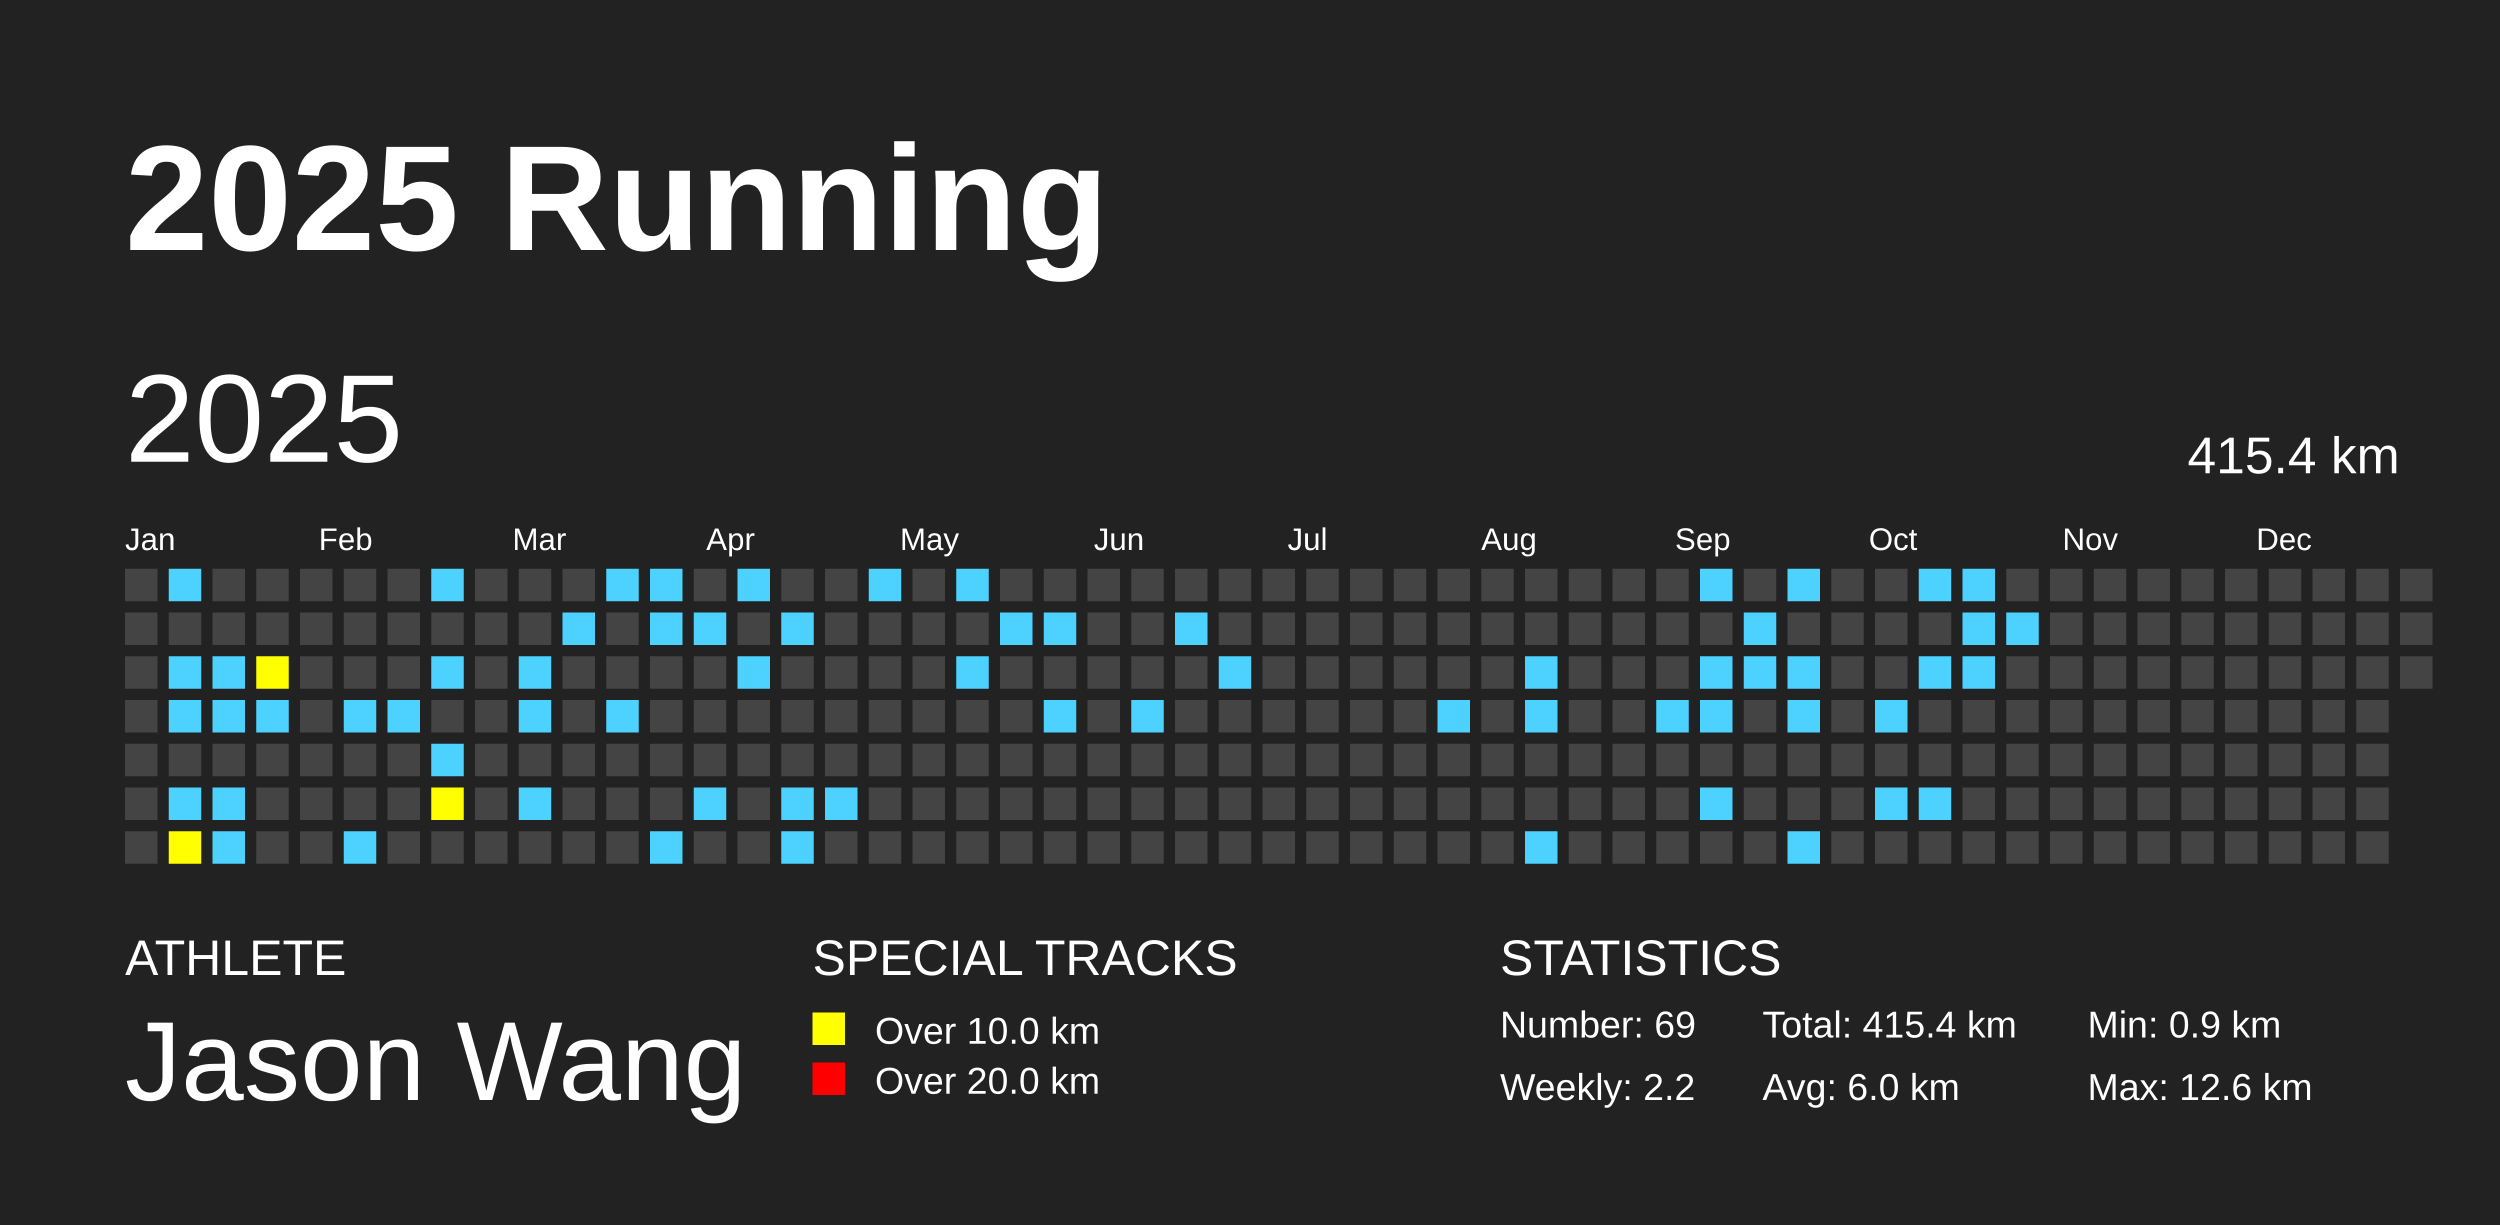
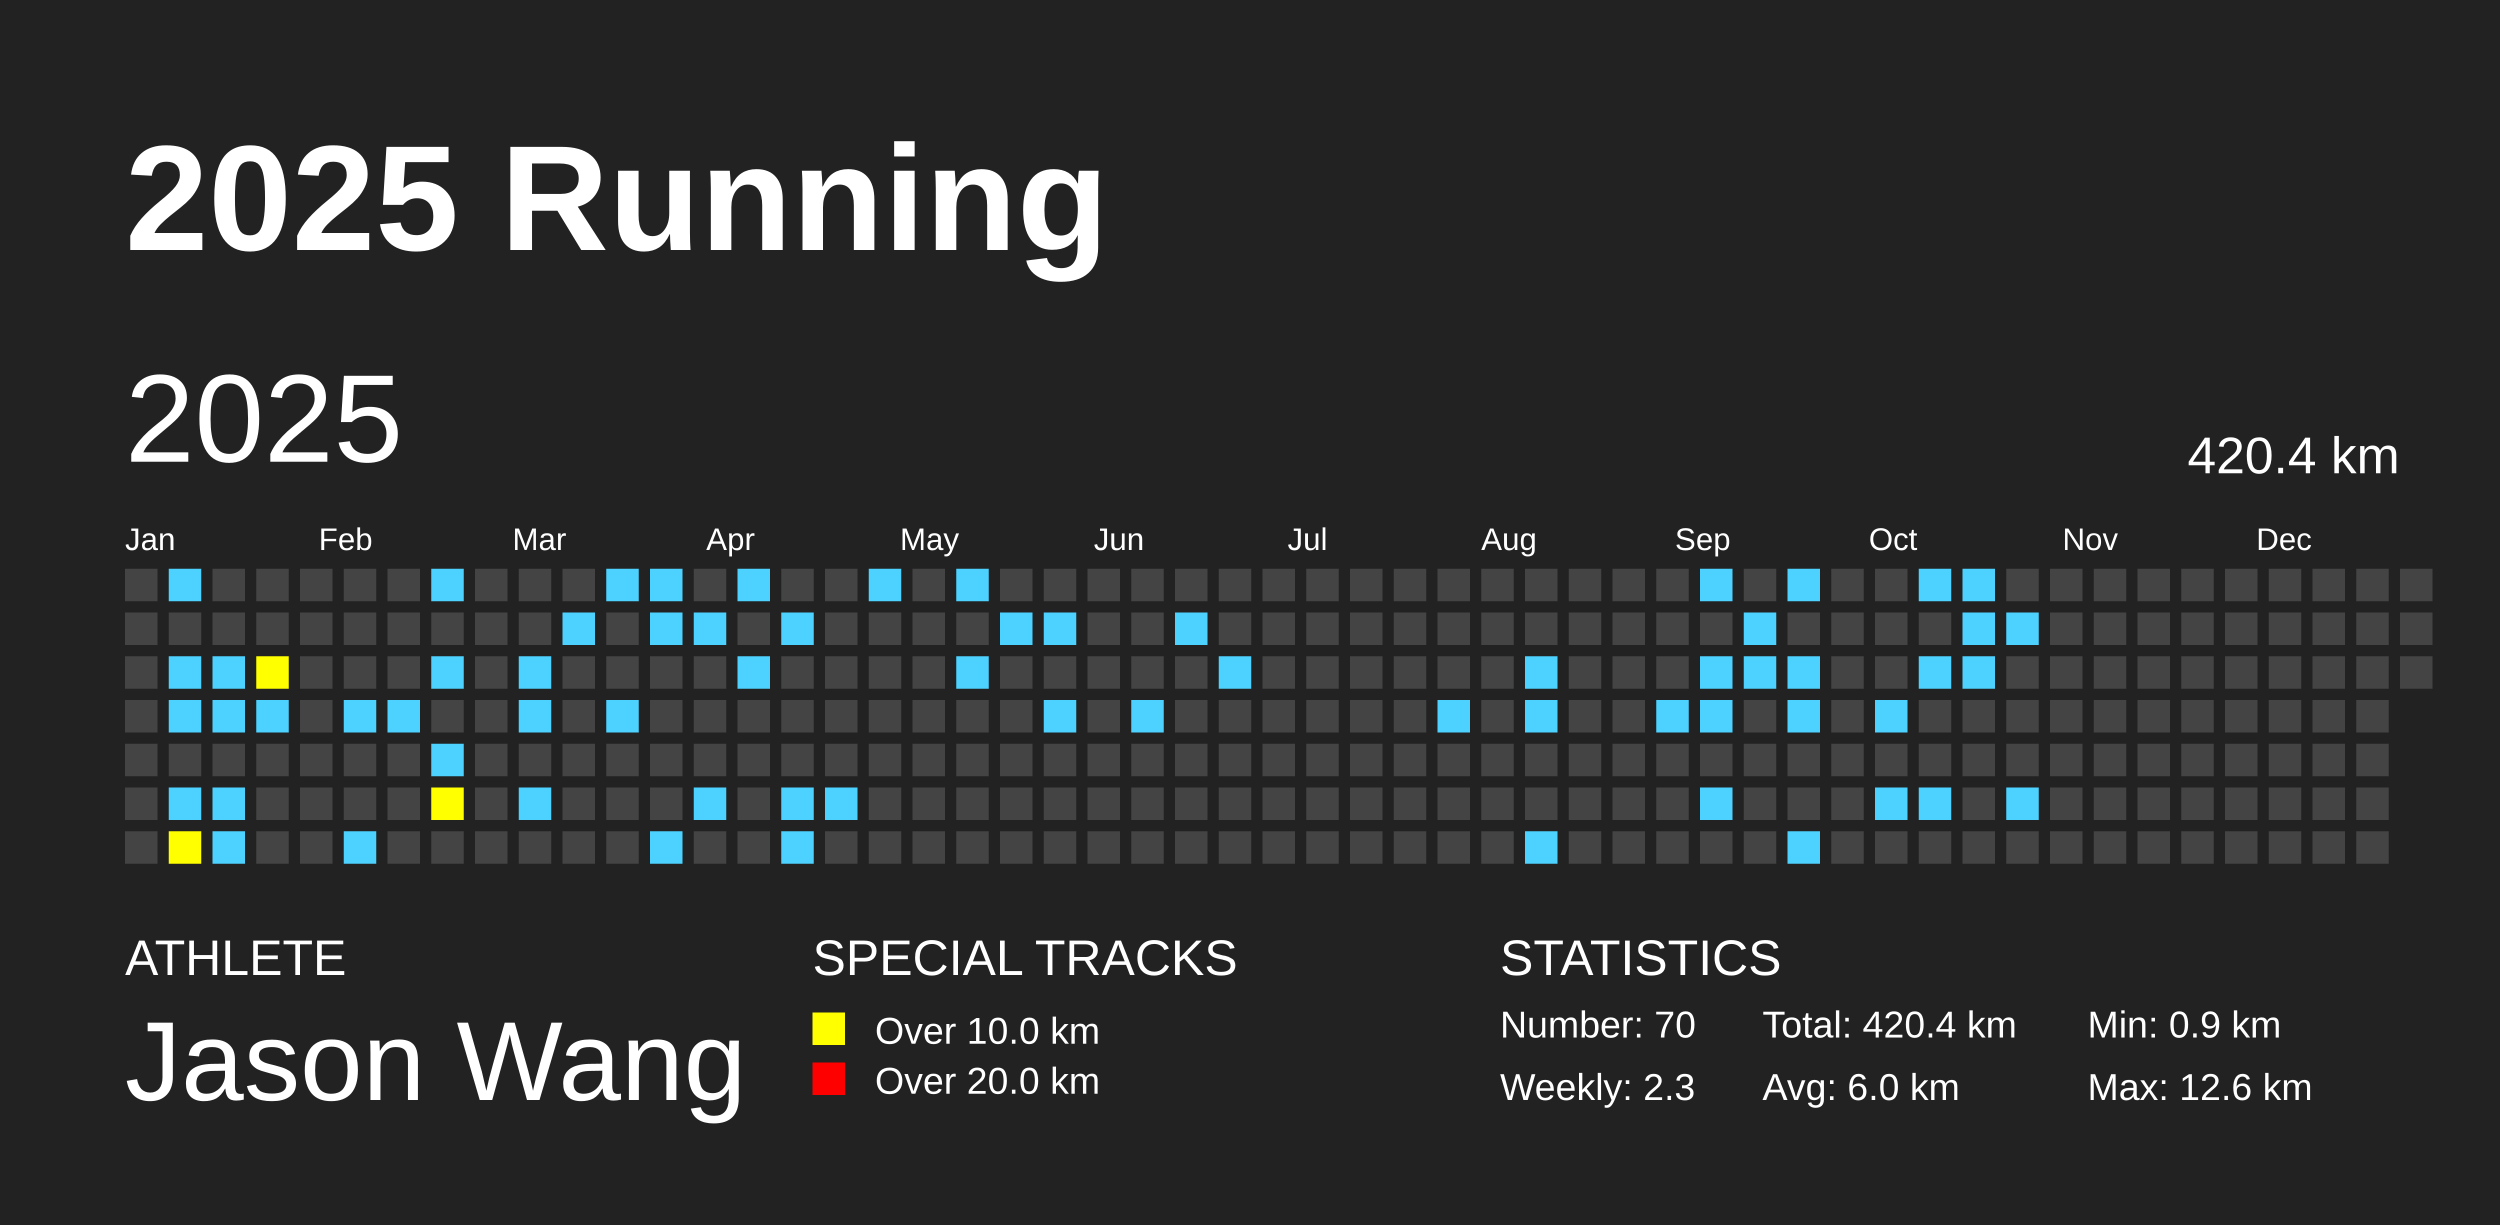
<svg xmlns="http://www.w3.org/2000/svg" baseProfile="full" height="98mm" version="1.1" viewBox="0,0,200,98" width="200mm">
  <defs />
  <rect fill="#222222" height="98" width="200" x="0" y="0" />
  <text fill="#FFFFFF" style="font-size:12px; font-family:Arial; font-weight:bold;" x="10" y="20">2025 Running</text>
  <text fill="#FFFFFF" style="font-size:4px; font-family:Arial" x="10" y="78">ATHLETE</text>
  <text fill="#FFFFFF" style="font-size:9px; font-family:Arial" x="10" y="88">Jason Wang</text>
  <text fill="#FFFFFF" style="font-size:4px; font-family:Arial" x="65" y="78">SPECIAL TRACKS</text>
  <rect fill="yellow" height="2.6" width="2.6" x="65" y="81" />
  <text fill="#FFFFFF" style="font-size:3px; font-family:Arial" x="70" y="83.5">Over 10.0 km</text>
  <rect fill="red" height="2.6" width="2.6" x="65" y="85" />
  <text fill="#FFFFFF" style="font-size:3px; font-family:Arial" x="70" y="87.5">Over 20.0 km</text>
  <text fill="#FFFFFF" style="font-size:4px; font-family:Arial" x="120" y="78">STATISTICS</text>
-   <text fill="#FFFFFF" style="font-size:3px; font-family:Arial" x="120" y="83">Number: 69</text>
-   <text fill="#FFFFFF" style="font-size:3px; font-family:Arial" x="120" y="88">Weekly: 2.2</text>
-   <text fill="#FFFFFF" style="font-size:3px; font-family:Arial" x="141" y="83">Total: 415.4 km</text>
+   <text fill="#FFFFFF" style="font-size:3px; font-family:Arial" x="120" y="83">Number: 70</text>
+   <text fill="#FFFFFF" style="font-size:3px; font-family:Arial" x="120" y="88">Weekly: 2.3</text>
+   <text fill="#FFFFFF" style="font-size:3px; font-family:Arial" x="141" y="83">Total: 420.4 km</text>
  <text fill="#FFFFFF" style="font-size:3px; font-family:Arial" x="141" y="88">Avg: 6.0 km</text>
  <text fill="#FFFFFF" style="font-size:3px; font-family:Arial" x="167" y="83">Min: 0.9 km</text>
  <text fill="#FFFFFF" style="font-size:3px; font-family:Arial" x="167" y="88">Max: 12.6 km</text>
  <text dominant-baseline="hanging" fill="#FFFFFF" style="font-size:10.0px; font-family:Arial;" x="10" y="30">2025</text>
-   <text dominant-baseline="hanging" fill="#FFFFFF" style="font-size:4.125px; font-family:Arial;" x="175" y="35">415.4 km</text>
+   <text dominant-baseline="hanging" fill="#FFFFFF" style="font-size:4.125px; font-family:Arial;" x="175" y="35">420.4 km</text>
  <text fill="#FFFFFF" style="font-size:2.5px; font-family:Arial" x="10.0" y="44">Jan</text>
  <text fill="#FFFFFF" style="font-size:2.5px; font-family:Arial" x="25.5" y="44">Feb</text>
  <text fill="#FFFFFF" style="font-size:2.5px; font-family:Arial" x="41.0" y="44">Mar</text>
  <text fill="#FFFFFF" style="font-size:2.5px; font-family:Arial" x="56.5" y="44">Apr</text>
  <text fill="#FFFFFF" style="font-size:2.5px; font-family:Arial" x="72.0" y="44">May</text>
  <text fill="#FFFFFF" style="font-size:2.5px; font-family:Arial" x="87.5" y="44">Jun</text>
  <text fill="#FFFFFF" style="font-size:2.5px; font-family:Arial" x="103.0" y="44">Jul</text>
  <text fill="#FFFFFF" style="font-size:2.5px; font-family:Arial" x="118.5" y="44">Aug</text>
  <text fill="#FFFFFF" style="font-size:2.5px; font-family:Arial" x="134.0" y="44">Sep</text>
  <text fill="#FFFFFF" style="font-size:2.5px; font-family:Arial" x="149.5" y="44">Oct</text>
  <text fill="#FFFFFF" style="font-size:2.5px; font-family:Arial" x="165.0" y="44">Nov</text>
  <text fill="#FFFFFF" style="font-size:2.5px; font-family:Arial" x="180.5" y="44">Dec</text>
  <rect fill="#444444" height="2.6" width="2.6" x="10.0" y="45.5" />
  <rect fill="#444444" height="2.6" width="2.6" x="10.0" y="49.0" />
  <rect fill="#444444" height="2.6" width="2.6" x="10.0" y="52.5" />
  <rect fill="#444444" height="2.6" width="2.6" x="10.0" y="56.0" />
  <rect fill="#444444" height="2.6" width="2.6" x="10.0" y="59.5" />
  <rect fill="#444444" height="2.6" width="2.6" x="10.0" y="63.0" />
  <rect fill="#444444" height="2.6" width="2.6" x="10.0" y="66.5" />
  <rect fill="#4DD2FF" height="2.6" width="2.6" x="13.5" y="45.5" />
  <rect fill="#444444" height="2.6" width="2.6" x="13.5" y="49.0" />
  <rect fill="#4DD2FF" height="2.6" width="2.6" x="13.5" y="52.5" />
  <rect fill="#4DD2FF" height="2.6" width="2.6" x="13.5" y="56.0" />
  <rect fill="#444444" height="2.6" width="2.6" x="13.5" y="59.5" />
  <rect fill="#4DD2FF" height="2.6" width="2.6" x="13.5" y="63.0" />
  <rect fill="yellow" height="2.6" width="2.6" x="13.5" y="66.5" />
  <rect fill="#444444" height="2.6" width="2.6" x="17.0" y="45.5" />
  <rect fill="#444444" height="2.6" width="2.6" x="17.0" y="49.0" />
  <rect fill="#4DD2FF" height="2.6" width="2.6" x="17.0" y="52.5" />
  <rect fill="#4DD2FF" height="2.6" width="2.6" x="17.0" y="56.0" />
  <rect fill="#444444" height="2.6" width="2.6" x="17.0" y="59.5" />
  <rect fill="#4DD2FF" height="2.6" width="2.6" x="17.0" y="63.0" />
  <rect fill="#4DD2FF" height="2.6" width="2.6" x="17.0" y="66.5" />
  <rect fill="#444444" height="2.6" width="2.6" x="20.5" y="45.5" />
  <rect fill="#444444" height="2.6" width="2.6" x="20.5" y="49.0" />
  <rect fill="yellow" height="2.6" width="2.6" x="20.5" y="52.5" />
  <rect fill="#4DD2FF" height="2.6" width="2.6" x="20.5" y="56.0" />
  <rect fill="#444444" height="2.6" width="2.6" x="20.5" y="59.5" />
  <rect fill="#444444" height="2.6" width="2.6" x="20.5" y="63.0" />
  <rect fill="#444444" height="2.6" width="2.6" x="20.5" y="66.5" />
  <rect fill="#444444" height="2.6" width="2.6" x="24.0" y="45.5" />
  <rect fill="#444444" height="2.6" width="2.6" x="24.0" y="49.0" />
  <rect fill="#444444" height="2.6" width="2.6" x="24.0" y="52.5" />
  <rect fill="#444444" height="2.6" width="2.6" x="24.0" y="56.0" />
  <rect fill="#444444" height="2.6" width="2.6" x="24.0" y="59.5" />
  <rect fill="#444444" height="2.6" width="2.6" x="24.0" y="63.0" />
  <rect fill="#444444" height="2.6" width="2.6" x="24.0" y="66.5" />
  <rect fill="#444444" height="2.6" width="2.6" x="27.5" y="45.5" />
  <rect fill="#444444" height="2.6" width="2.6" x="27.5" y="49.0" />
  <rect fill="#444444" height="2.6" width="2.6" x="27.5" y="52.5" />
  <rect fill="#4DD2FF" height="2.6" width="2.6" x="27.5" y="56.0" />
  <rect fill="#444444" height="2.6" width="2.6" x="27.5" y="59.5" />
  <rect fill="#444444" height="2.6" width="2.6" x="27.5" y="63.0" />
  <rect fill="#4DD2FF" height="2.6" width="2.6" x="27.5" y="66.5" />
  <rect fill="#444444" height="2.6" width="2.6" x="31.0" y="45.5" />
  <rect fill="#444444" height="2.6" width="2.6" x="31.0" y="49.0" />
  <rect fill="#444444" height="2.6" width="2.6" x="31.0" y="52.5" />
  <rect fill="#4DD2FF" height="2.6" width="2.6" x="31.0" y="56.0" />
  <rect fill="#444444" height="2.6" width="2.6" x="31.0" y="59.5" />
  <rect fill="#444444" height="2.6" width="2.6" x="31.0" y="63.0" />
  <rect fill="#444444" height="2.6" width="2.6" x="31.0" y="66.5" />
  <rect fill="#4DD2FF" height="2.6" width="2.6" x="34.5" y="45.5" />
  <rect fill="#444444" height="2.6" width="2.6" x="34.5" y="49.0" />
  <rect fill="#4DD2FF" height="2.6" width="2.6" x="34.5" y="52.5" />
  <rect fill="#444444" height="2.6" width="2.6" x="34.5" y="56.0" />
  <rect fill="#4DD2FF" height="2.6" width="2.6" x="34.5" y="59.5" />
  <rect fill="yellow" height="2.6" width="2.6" x="34.5" y="63.0" />
  <rect fill="#444444" height="2.6" width="2.6" x="34.5" y="66.5" />
  <rect fill="#444444" height="2.6" width="2.6" x="38.0" y="45.5" />
  <rect fill="#444444" height="2.6" width="2.6" x="38.0" y="49.0" />
  <rect fill="#444444" height="2.6" width="2.6" x="38.0" y="52.5" />
  <rect fill="#444444" height="2.6" width="2.6" x="38.0" y="56.0" />
  <rect fill="#444444" height="2.6" width="2.6" x="38.0" y="59.5" />
  <rect fill="#444444" height="2.6" width="2.6" x="38.0" y="63.0" />
  <rect fill="#444444" height="2.6" width="2.6" x="38.0" y="66.5" />
  <rect fill="#444444" height="2.6" width="2.6" x="41.5" y="45.5" />
  <rect fill="#444444" height="2.6" width="2.6" x="41.5" y="49.0" />
  <rect fill="#4DD2FF" height="2.6" width="2.6" x="41.5" y="52.5" />
  <rect fill="#4DD2FF" height="2.6" width="2.6" x="41.5" y="56.0" />
  <rect fill="#444444" height="2.6" width="2.6" x="41.5" y="59.5" />
  <rect fill="#4DD2FF" height="2.6" width="2.6" x="41.5" y="63.0" />
  <rect fill="#444444" height="2.6" width="2.6" x="41.5" y="66.5" />
  <rect fill="#444444" height="2.6" width="2.6" x="45.0" y="45.5" />
  <rect fill="#4DD2FF" height="2.6" width="2.6" x="45.0" y="49.0" />
  <rect fill="#444444" height="2.6" width="2.6" x="45.0" y="52.5" />
  <rect fill="#444444" height="2.6" width="2.6" x="45.0" y="56.0" />
  <rect fill="#444444" height="2.6" width="2.6" x="45.0" y="59.5" />
  <rect fill="#444444" height="2.6" width="2.6" x="45.0" y="63.0" />
  <rect fill="#444444" height="2.6" width="2.6" x="45.0" y="66.5" />
  <rect fill="#4DD2FF" height="2.6" width="2.6" x="48.5" y="45.5" />
  <rect fill="#444444" height="2.6" width="2.6" x="48.5" y="49.0" />
  <rect fill="#444444" height="2.6" width="2.6" x="48.5" y="52.5" />
  <rect fill="#4DD2FF" height="2.6" width="2.6" x="48.5" y="56.0" />
  <rect fill="#444444" height="2.6" width="2.6" x="48.5" y="59.5" />
  <rect fill="#444444" height="2.6" width="2.6" x="48.5" y="63.0" />
  <rect fill="#444444" height="2.6" width="2.6" x="48.5" y="66.5" />
  <rect fill="#4DD2FF" height="2.6" width="2.6" x="52.0" y="45.5" />
  <rect fill="#4DD2FF" height="2.6" width="2.6" x="52.0" y="49.0" />
  <rect fill="#444444" height="2.6" width="2.6" x="52.0" y="52.5" />
  <rect fill="#444444" height="2.6" width="2.6" x="52.0" y="56.0" />
  <rect fill="#444444" height="2.6" width="2.6" x="52.0" y="59.5" />
  <rect fill="#444444" height="2.6" width="2.6" x="52.0" y="63.0" />
  <rect fill="#4DD2FF" height="2.6" width="2.6" x="52.0" y="66.5" />
  <rect fill="#444444" height="2.6" width="2.6" x="55.5" y="45.5" />
  <rect fill="#4DD2FF" height="2.6" width="2.6" x="55.5" y="49.0" />
  <rect fill="#444444" height="2.6" width="2.6" x="55.5" y="52.5" />
  <rect fill="#444444" height="2.6" width="2.6" x="55.5" y="56.0" />
  <rect fill="#444444" height="2.6" width="2.6" x="55.5" y="59.5" />
  <rect fill="#4DD2FF" height="2.6" width="2.6" x="55.5" y="63.0" />
  <rect fill="#444444" height="2.6" width="2.6" x="55.5" y="66.5" />
  <rect fill="#4DD2FF" height="2.6" width="2.6" x="59.0" y="45.5" />
  <rect fill="#444444" height="2.6" width="2.6" x="59.0" y="49.0" />
  <rect fill="#4DD2FF" height="2.6" width="2.6" x="59.0" y="52.5" />
  <rect fill="#444444" height="2.6" width="2.6" x="59.0" y="56.0" />
  <rect fill="#444444" height="2.6" width="2.6" x="59.0" y="59.5" />
  <rect fill="#444444" height="2.6" width="2.6" x="59.0" y="63.0" />
  <rect fill="#444444" height="2.6" width="2.6" x="59.0" y="66.5" />
  <rect fill="#444444" height="2.6" width="2.6" x="62.5" y="45.5" />
  <rect fill="#4DD2FF" height="2.6" width="2.6" x="62.5" y="49.0" />
  <rect fill="#444444" height="2.6" width="2.6" x="62.5" y="52.5" />
  <rect fill="#444444" height="2.6" width="2.6" x="62.5" y="56.0" />
  <rect fill="#444444" height="2.6" width="2.6" x="62.5" y="59.5" />
  <rect fill="#4DD2FF" height="2.6" width="2.6" x="62.5" y="63.0" />
  <rect fill="#4DD2FF" height="2.6" width="2.6" x="62.5" y="66.5" />
  <rect fill="#444444" height="2.6" width="2.6" x="66.0" y="45.5" />
  <rect fill="#444444" height="2.6" width="2.6" x="66.0" y="49.0" />
  <rect fill="#444444" height="2.6" width="2.6" x="66.0" y="52.5" />
  <rect fill="#444444" height="2.6" width="2.6" x="66.0" y="56.0" />
  <rect fill="#444444" height="2.6" width="2.6" x="66.0" y="59.5" />
  <rect fill="#4DD2FF" height="2.6" width="2.6" x="66.0" y="63.0" />
  <rect fill="#444444" height="2.6" width="2.6" x="66.0" y="66.5" />
  <rect fill="#4DD2FF" height="2.6" width="2.6" x="69.5" y="45.5" />
  <rect fill="#444444" height="2.6" width="2.6" x="69.5" y="49.0" />
  <rect fill="#444444" height="2.6" width="2.6" x="69.5" y="52.5" />
  <rect fill="#444444" height="2.6" width="2.6" x="69.5" y="56.0" />
  <rect fill="#444444" height="2.6" width="2.6" x="69.5" y="59.5" />
  <rect fill="#444444" height="2.6" width="2.6" x="69.5" y="63.0" />
  <rect fill="#444444" height="2.6" width="2.6" x="69.5" y="66.5" />
  <rect fill="#444444" height="2.6" width="2.6" x="73.0" y="45.5" />
  <rect fill="#444444" height="2.6" width="2.6" x="73.0" y="49.0" />
  <rect fill="#444444" height="2.6" width="2.6" x="73.0" y="52.5" />
  <rect fill="#444444" height="2.6" width="2.6" x="73.0" y="56.0" />
  <rect fill="#444444" height="2.6" width="2.6" x="73.0" y="59.5" />
  <rect fill="#444444" height="2.6" width="2.6" x="73.0" y="63.0" />
  <rect fill="#444444" height="2.6" width="2.6" x="73.0" y="66.5" />
  <rect fill="#4DD2FF" height="2.6" width="2.6" x="76.5" y="45.5" />
  <rect fill="#444444" height="2.6" width="2.6" x="76.5" y="49.0" />
  <rect fill="#4DD2FF" height="2.6" width="2.6" x="76.5" y="52.5" />
  <rect fill="#444444" height="2.6" width="2.6" x="76.5" y="56.0" />
  <rect fill="#444444" height="2.6" width="2.6" x="76.5" y="59.5" />
  <rect fill="#444444" height="2.6" width="2.6" x="76.5" y="63.0" />
  <rect fill="#444444" height="2.6" width="2.6" x="76.5" y="66.5" />
  <rect fill="#444444" height="2.6" width="2.6" x="80.0" y="45.5" />
  <rect fill="#4DD2FF" height="2.6" width="2.6" x="80.0" y="49.0" />
  <rect fill="#444444" height="2.6" width="2.6" x="80.0" y="52.5" />
  <rect fill="#444444" height="2.6" width="2.6" x="80.0" y="56.0" />
  <rect fill="#444444" height="2.6" width="2.6" x="80.0" y="59.5" />
  <rect fill="#444444" height="2.6" width="2.6" x="80.0" y="63.0" />
  <rect fill="#444444" height="2.6" width="2.6" x="80.0" y="66.5" />
  <rect fill="#444444" height="2.6" width="2.6" x="83.5" y="45.5" />
  <rect fill="#4DD2FF" height="2.6" width="2.6" x="83.5" y="49.0" />
  <rect fill="#444444" height="2.6" width="2.6" x="83.5" y="52.5" />
  <rect fill="#4DD2FF" height="2.6" width="2.6" x="83.5" y="56.0" />
  <rect fill="#444444" height="2.6" width="2.6" x="83.5" y="59.5" />
  <rect fill="#444444" height="2.6" width="2.6" x="83.5" y="63.0" />
  <rect fill="#444444" height="2.6" width="2.6" x="83.5" y="66.5" />
  <rect fill="#444444" height="2.6" width="2.6" x="87.0" y="45.5" />
  <rect fill="#444444" height="2.6" width="2.6" x="87.0" y="49.0" />
  <rect fill="#444444" height="2.6" width="2.6" x="87.0" y="52.5" />
  <rect fill="#444444" height="2.6" width="2.6" x="87.0" y="56.0" />
  <rect fill="#444444" height="2.6" width="2.6" x="87.0" y="59.5" />
  <rect fill="#444444" height="2.6" width="2.6" x="87.0" y="63.0" />
  <rect fill="#444444" height="2.6" width="2.6" x="87.0" y="66.5" />
  <rect fill="#444444" height="2.6" width="2.6" x="90.5" y="45.5" />
  <rect fill="#444444" height="2.6" width="2.6" x="90.5" y="49.0" />
  <rect fill="#444444" height="2.6" width="2.6" x="90.5" y="52.5" />
  <rect fill="#4DD2FF" height="2.6" width="2.6" x="90.5" y="56.0" />
  <rect fill="#444444" height="2.6" width="2.6" x="90.5" y="59.5" />
  <rect fill="#444444" height="2.6" width="2.6" x="90.5" y="63.0" />
  <rect fill="#444444" height="2.6" width="2.6" x="90.5" y="66.5" />
  <rect fill="#444444" height="2.6" width="2.6" x="94.0" y="45.5" />
  <rect fill="#4DD2FF" height="2.6" width="2.6" x="94.0" y="49.0" />
  <rect fill="#444444" height="2.6" width="2.6" x="94.0" y="52.5" />
  <rect fill="#444444" height="2.6" width="2.6" x="94.0" y="56.0" />
  <rect fill="#444444" height="2.6" width="2.6" x="94.0" y="59.5" />
  <rect fill="#444444" height="2.6" width="2.6" x="94.0" y="63.0" />
  <rect fill="#444444" height="2.6" width="2.6" x="94.0" y="66.5" />
  <rect fill="#444444" height="2.6" width="2.6" x="97.5" y="45.5" />
  <rect fill="#444444" height="2.6" width="2.6" x="97.5" y="49.0" />
  <rect fill="#4DD2FF" height="2.6" width="2.6" x="97.5" y="52.5" />
  <rect fill="#444444" height="2.6" width="2.6" x="97.5" y="56.0" />
  <rect fill="#444444" height="2.6" width="2.6" x="97.5" y="59.5" />
  <rect fill="#444444" height="2.6" width="2.6" x="97.5" y="63.0" />
  <rect fill="#444444" height="2.6" width="2.6" x="97.5" y="66.5" />
  <rect fill="#444444" height="2.6" width="2.6" x="101.0" y="45.5" />
  <rect fill="#444444" height="2.6" width="2.6" x="101.0" y="49.0" />
  <rect fill="#444444" height="2.6" width="2.6" x="101.0" y="52.5" />
  <rect fill="#444444" height="2.6" width="2.6" x="101.0" y="56.0" />
  <rect fill="#444444" height="2.6" width="2.6" x="101.0" y="59.5" />
  <rect fill="#444444" height="2.6" width="2.6" x="101.0" y="63.0" />
  <rect fill="#444444" height="2.6" width="2.6" x="101.0" y="66.5" />
  <rect fill="#444444" height="2.6" width="2.6" x="104.5" y="45.5" />
  <rect fill="#444444" height="2.6" width="2.6" x="104.5" y="49.0" />
  <rect fill="#444444" height="2.6" width="2.6" x="104.5" y="52.5" />
  <rect fill="#444444" height="2.6" width="2.6" x="104.5" y="56.0" />
  <rect fill="#444444" height="2.6" width="2.6" x="104.5" y="59.5" />
  <rect fill="#444444" height="2.6" width="2.6" x="104.5" y="63.0" />
  <rect fill="#444444" height="2.6" width="2.6" x="104.5" y="66.5" />
  <rect fill="#444444" height="2.6" width="2.6" x="108.0" y="45.5" />
  <rect fill="#444444" height="2.6" width="2.6" x="108.0" y="49.0" />
  <rect fill="#444444" height="2.6" width="2.6" x="108.0" y="52.5" />
  <rect fill="#444444" height="2.6" width="2.6" x="108.0" y="56.0" />
  <rect fill="#444444" height="2.6" width="2.6" x="108.0" y="59.5" />
  <rect fill="#444444" height="2.6" width="2.6" x="108.0" y="63.0" />
  <rect fill="#444444" height="2.6" width="2.6" x="108.0" y="66.5" />
  <rect fill="#444444" height="2.6" width="2.6" x="111.5" y="45.5" />
  <rect fill="#444444" height="2.6" width="2.6" x="111.5" y="49.0" />
  <rect fill="#444444" height="2.6" width="2.6" x="111.5" y="52.5" />
  <rect fill="#444444" height="2.6" width="2.6" x="111.5" y="56.0" />
  <rect fill="#444444" height="2.6" width="2.6" x="111.5" y="59.5" />
  <rect fill="#444444" height="2.6" width="2.6" x="111.5" y="63.0" />
  <rect fill="#444444" height="2.6" width="2.6" x="111.5" y="66.5" />
  <rect fill="#444444" height="2.6" width="2.6" x="115.0" y="45.5" />
  <rect fill="#444444" height="2.6" width="2.6" x="115.0" y="49.0" />
  <rect fill="#444444" height="2.6" width="2.6" x="115.0" y="52.5" />
  <rect fill="#4DD2FF" height="2.6" width="2.6" x="115.0" y="56.0" />
  <rect fill="#444444" height="2.6" width="2.6" x="115.0" y="59.5" />
  <rect fill="#444444" height="2.6" width="2.6" x="115.0" y="63.0" />
  <rect fill="#444444" height="2.6" width="2.6" x="115.0" y="66.5" />
  <rect fill="#444444" height="2.6" width="2.6" x="118.5" y="45.5" />
  <rect fill="#444444" height="2.6" width="2.6" x="118.5" y="49.0" />
  <rect fill="#444444" height="2.6" width="2.6" x="118.5" y="52.5" />
  <rect fill="#444444" height="2.6" width="2.6" x="118.5" y="56.0" />
  <rect fill="#444444" height="2.6" width="2.6" x="118.5" y="59.5" />
  <rect fill="#444444" height="2.6" width="2.6" x="118.5" y="63.0" />
  <rect fill="#444444" height="2.6" width="2.6" x="118.5" y="66.5" />
  <rect fill="#444444" height="2.6" width="2.6" x="122.0" y="45.5" />
  <rect fill="#444444" height="2.6" width="2.6" x="122.0" y="49.0" />
  <rect fill="#4DD2FF" height="2.6" width="2.6" x="122.0" y="52.5" />
  <rect fill="#4DD2FF" height="2.6" width="2.6" x="122.0" y="56.0" />
  <rect fill="#444444" height="2.6" width="2.6" x="122.0" y="59.5" />
  <rect fill="#444444" height="2.6" width="2.6" x="122.0" y="63.0" />
  <rect fill="#4DD2FF" height="2.6" width="2.6" x="122.0" y="66.5" />
  <rect fill="#444444" height="2.6" width="2.6" x="125.5" y="45.5" />
  <rect fill="#444444" height="2.6" width="2.6" x="125.5" y="49.0" />
  <rect fill="#444444" height="2.6" width="2.6" x="125.5" y="52.5" />
  <rect fill="#444444" height="2.6" width="2.6" x="125.5" y="56.0" />
  <rect fill="#444444" height="2.6" width="2.6" x="125.5" y="59.5" />
  <rect fill="#444444" height="2.6" width="2.6" x="125.5" y="63.0" />
  <rect fill="#444444" height="2.6" width="2.6" x="125.5" y="66.5" />
  <rect fill="#444444" height="2.6" width="2.6" x="129.0" y="45.5" />
  <rect fill="#444444" height="2.6" width="2.6" x="129.0" y="49.0" />
  <rect fill="#444444" height="2.6" width="2.6" x="129.0" y="52.5" />
  <rect fill="#444444" height="2.6" width="2.6" x="129.0" y="56.0" />
  <rect fill="#444444" height="2.6" width="2.6" x="129.0" y="59.5" />
  <rect fill="#444444" height="2.6" width="2.6" x="129.0" y="63.0" />
  <rect fill="#444444" height="2.6" width="2.6" x="129.0" y="66.5" />
  <rect fill="#444444" height="2.6" width="2.6" x="132.5" y="45.5" />
  <rect fill="#444444" height="2.6" width="2.6" x="132.5" y="49.0" />
  <rect fill="#444444" height="2.6" width="2.6" x="132.5" y="52.5" />
  <rect fill="#4DD2FF" height="2.6" width="2.6" x="132.5" y="56.0" />
  <rect fill="#444444" height="2.6" width="2.6" x="132.5" y="59.5" />
  <rect fill="#444444" height="2.6" width="2.6" x="132.5" y="63.0" />
  <rect fill="#444444" height="2.6" width="2.6" x="132.5" y="66.5" />
  <rect fill="#4DD2FF" height="2.6" width="2.6" x="136.0" y="45.5" />
  <rect fill="#444444" height="2.6" width="2.6" x="136.0" y="49.0" />
  <rect fill="#4DD2FF" height="2.6" width="2.6" x="136.0" y="52.5" />
  <rect fill="#4DD2FF" height="2.6" width="2.6" x="136.0" y="56.0" />
  <rect fill="#444444" height="2.6" width="2.6" x="136.0" y="59.5" />
  <rect fill="#4DD2FF" height="2.6" width="2.6" x="136.0" y="63.0" />
  <rect fill="#444444" height="2.6" width="2.6" x="136.0" y="66.5" />
  <rect fill="#444444" height="2.6" width="2.6" x="139.5" y="45.5" />
  <rect fill="#4DD2FF" height="2.6" width="2.6" x="139.5" y="49.0" />
  <rect fill="#4DD2FF" height="2.6" width="2.6" x="139.5" y="52.5" />
  <rect fill="#444444" height="2.6" width="2.6" x="139.5" y="56.0" />
  <rect fill="#444444" height="2.6" width="2.6" x="139.5" y="59.5" />
  <rect fill="#444444" height="2.6" width="2.6" x="139.5" y="63.0" />
  <rect fill="#444444" height="2.6" width="2.6" x="139.5" y="66.5" />
  <rect fill="#4DD2FF" height="2.6" width="2.6" x="143.0" y="45.5" />
  <rect fill="#444444" height="2.6" width="2.6" x="143.0" y="49.0" />
  <rect fill="#4DD2FF" height="2.6" width="2.6" x="143.0" y="52.5" />
  <rect fill="#4DD2FF" height="2.6" width="2.6" x="143.0" y="56.0" />
  <rect fill="#444444" height="2.6" width="2.6" x="143.0" y="59.5" />
  <rect fill="#444444" height="2.6" width="2.6" x="143.0" y="63.0" />
  <rect fill="#4DD2FF" height="2.6" width="2.6" x="143.0" y="66.5" />
  <rect fill="#444444" height="2.6" width="2.6" x="146.5" y="45.5" />
  <rect fill="#444444" height="2.6" width="2.6" x="146.5" y="49.0" />
  <rect fill="#444444" height="2.6" width="2.6" x="146.5" y="52.5" />
  <rect fill="#444444" height="2.6" width="2.6" x="146.5" y="56.0" />
  <rect fill="#444444" height="2.6" width="2.6" x="146.5" y="59.5" />
  <rect fill="#444444" height="2.6" width="2.6" x="146.5" y="63.0" />
  <rect fill="#444444" height="2.6" width="2.6" x="146.5" y="66.5" />
  <rect fill="#444444" height="2.6" width="2.6" x="150.0" y="45.5" />
  <rect fill="#444444" height="2.6" width="2.6" x="150.0" y="49.0" />
  <rect fill="#444444" height="2.6" width="2.6" x="150.0" y="52.5" />
  <rect fill="#4DD2FF" height="2.6" width="2.6" x="150.0" y="56.0" />
  <rect fill="#444444" height="2.6" width="2.6" x="150.0" y="59.5" />
  <rect fill="#4DD2FF" height="2.6" width="2.6" x="150.0" y="63.0" />
  <rect fill="#444444" height="2.6" width="2.6" x="150.0" y="66.5" />
  <rect fill="#4DD2FF" height="2.6" width="2.6" x="153.5" y="45.5" />
  <rect fill="#444444" height="2.6" width="2.6" x="153.5" y="49.0" />
  <rect fill="#4DD2FF" height="2.6" width="2.6" x="153.5" y="52.5" />
  <rect fill="#444444" height="2.6" width="2.6" x="153.5" y="56.0" />
  <rect fill="#444444" height="2.6" width="2.6" x="153.5" y="59.5" />
  <rect fill="#4DD2FF" height="2.6" width="2.6" x="153.5" y="63.0" />
  <rect fill="#444444" height="2.6" width="2.6" x="153.5" y="66.5" />
  <rect fill="#4DD2FF" height="2.6" width="2.6" x="157.0" y="45.5" />
  <rect fill="#4DD2FF" height="2.6" width="2.6" x="157.0" y="49.0" />
  <rect fill="#4DD2FF" height="2.6" width="2.6" x="157.0" y="52.5" />
  <rect fill="#444444" height="2.6" width="2.6" x="157.0" y="56.0" />
  <rect fill="#444444" height="2.6" width="2.6" x="157.0" y="59.5" />
  <rect fill="#444444" height="2.6" width="2.6" x="157.0" y="63.0" />
  <rect fill="#444444" height="2.6" width="2.6" x="157.0" y="66.5" />
  <rect fill="#444444" height="2.6" width="2.6" x="160.5" y="45.5" />
  <rect fill="#4DD2FF" height="2.6" width="2.6" x="160.5" y="49.0" />
  <rect fill="#444444" height="2.6" width="2.6" x="160.5" y="52.5" />
  <rect fill="#444444" height="2.6" width="2.6" x="160.5" y="56.0" />
  <rect fill="#444444" height="2.6" width="2.6" x="160.5" y="59.5" />
-   <rect fill="#444444" height="2.6" width="2.6" x="160.5" y="63.0" />
+   <rect fill="#4DD2FF" height="2.6" width="2.6" x="160.5" y="63.0" />
  <rect fill="#444444" height="2.6" width="2.6" x="160.5" y="66.5" />
  <rect fill="#444444" height="2.6" width="2.6" x="164.0" y="45.5" />
  <rect fill="#444444" height="2.6" width="2.6" x="164.0" y="49.0" />
  <rect fill="#444444" height="2.6" width="2.6" x="164.0" y="52.5" />
  <rect fill="#444444" height="2.6" width="2.6" x="164.0" y="56.0" />
  <rect fill="#444444" height="2.6" width="2.6" x="164.0" y="59.5" />
  <rect fill="#444444" height="2.6" width="2.6" x="164.0" y="63.0" />
  <rect fill="#444444" height="2.6" width="2.6" x="164.0" y="66.5" />
  <rect fill="#444444" height="2.6" width="2.6" x="167.5" y="45.5" />
  <rect fill="#444444" height="2.6" width="2.6" x="167.5" y="49.0" />
  <rect fill="#444444" height="2.6" width="2.6" x="167.5" y="52.5" />
  <rect fill="#444444" height="2.6" width="2.6" x="167.5" y="56.0" />
  <rect fill="#444444" height="2.6" width="2.6" x="167.5" y="59.5" />
  <rect fill="#444444" height="2.6" width="2.6" x="167.5" y="63.0" />
  <rect fill="#444444" height="2.6" width="2.6" x="167.5" y="66.5" />
  <rect fill="#444444" height="2.6" width="2.6" x="171.0" y="45.5" />
  <rect fill="#444444" height="2.6" width="2.6" x="171.0" y="49.0" />
  <rect fill="#444444" height="2.6" width="2.6" x="171.0" y="52.5" />
  <rect fill="#444444" height="2.6" width="2.6" x="171.0" y="56.0" />
  <rect fill="#444444" height="2.6" width="2.6" x="171.0" y="59.5" />
  <rect fill="#444444" height="2.6" width="2.6" x="171.0" y="63.0" />
  <rect fill="#444444" height="2.6" width="2.6" x="171.0" y="66.5" />
  <rect fill="#444444" height="2.6" width="2.6" x="174.5" y="45.5" />
  <rect fill="#444444" height="2.6" width="2.6" x="174.5" y="49.0" />
  <rect fill="#444444" height="2.6" width="2.6" x="174.5" y="52.5" />
  <rect fill="#444444" height="2.6" width="2.6" x="174.5" y="56.0" />
  <rect fill="#444444" height="2.6" width="2.6" x="174.5" y="59.5" />
  <rect fill="#444444" height="2.6" width="2.6" x="174.5" y="63.0" />
  <rect fill="#444444" height="2.6" width="2.6" x="174.5" y="66.5" />
  <rect fill="#444444" height="2.6" width="2.6" x="178.0" y="45.5" />
  <rect fill="#444444" height="2.6" width="2.6" x="178.0" y="49.0" />
  <rect fill="#444444" height="2.6" width="2.6" x="178.0" y="52.5" />
  <rect fill="#444444" height="2.6" width="2.6" x="178.0" y="56.0" />
  <rect fill="#444444" height="2.6" width="2.6" x="178.0" y="59.5" />
  <rect fill="#444444" height="2.6" width="2.6" x="178.0" y="63.0" />
  <rect fill="#444444" height="2.6" width="2.6" x="178.0" y="66.5" />
  <rect fill="#444444" height="2.6" width="2.6" x="181.5" y="45.5" />
  <rect fill="#444444" height="2.6" width="2.6" x="181.5" y="49.0" />
  <rect fill="#444444" height="2.6" width="2.6" x="181.5" y="52.5" />
  <rect fill="#444444" height="2.6" width="2.6" x="181.5" y="56.0" />
  <rect fill="#444444" height="2.6" width="2.6" x="181.5" y="59.5" />
  <rect fill="#444444" height="2.6" width="2.6" x="181.5" y="63.0" />
  <rect fill="#444444" height="2.6" width="2.6" x="181.5" y="66.5" />
  <rect fill="#444444" height="2.6" width="2.6" x="185.0" y="45.5" />
  <rect fill="#444444" height="2.6" width="2.6" x="185.0" y="49.0" />
  <rect fill="#444444" height="2.6" width="2.6" x="185.0" y="52.5" />
  <rect fill="#444444" height="2.6" width="2.6" x="185.0" y="56.0" />
  <rect fill="#444444" height="2.6" width="2.6" x="185.0" y="59.5" />
  <rect fill="#444444" height="2.6" width="2.6" x="185.0" y="63.0" />
  <rect fill="#444444" height="2.6" width="2.6" x="185.0" y="66.5" />
  <rect fill="#444444" height="2.6" width="2.6" x="188.5" y="45.5" />
  <rect fill="#444444" height="2.6" width="2.6" x="188.5" y="49.0" />
  <rect fill="#444444" height="2.6" width="2.6" x="188.5" y="52.5" />
  <rect fill="#444444" height="2.6" width="2.6" x="188.5" y="56.0" />
  <rect fill="#444444" height="2.6" width="2.6" x="188.5" y="59.5" />
  <rect fill="#444444" height="2.6" width="2.6" x="188.5" y="63.0" />
  <rect fill="#444444" height="2.6" width="2.6" x="188.5" y="66.5" />
  <rect fill="#444444" height="2.6" width="2.6" x="192.0" y="45.5" />
  <rect fill="#444444" height="2.6" width="2.6" x="192.0" y="49.0" />
  <rect fill="#444444" height="2.6" width="2.6" x="192.0" y="52.5" />
</svg>
